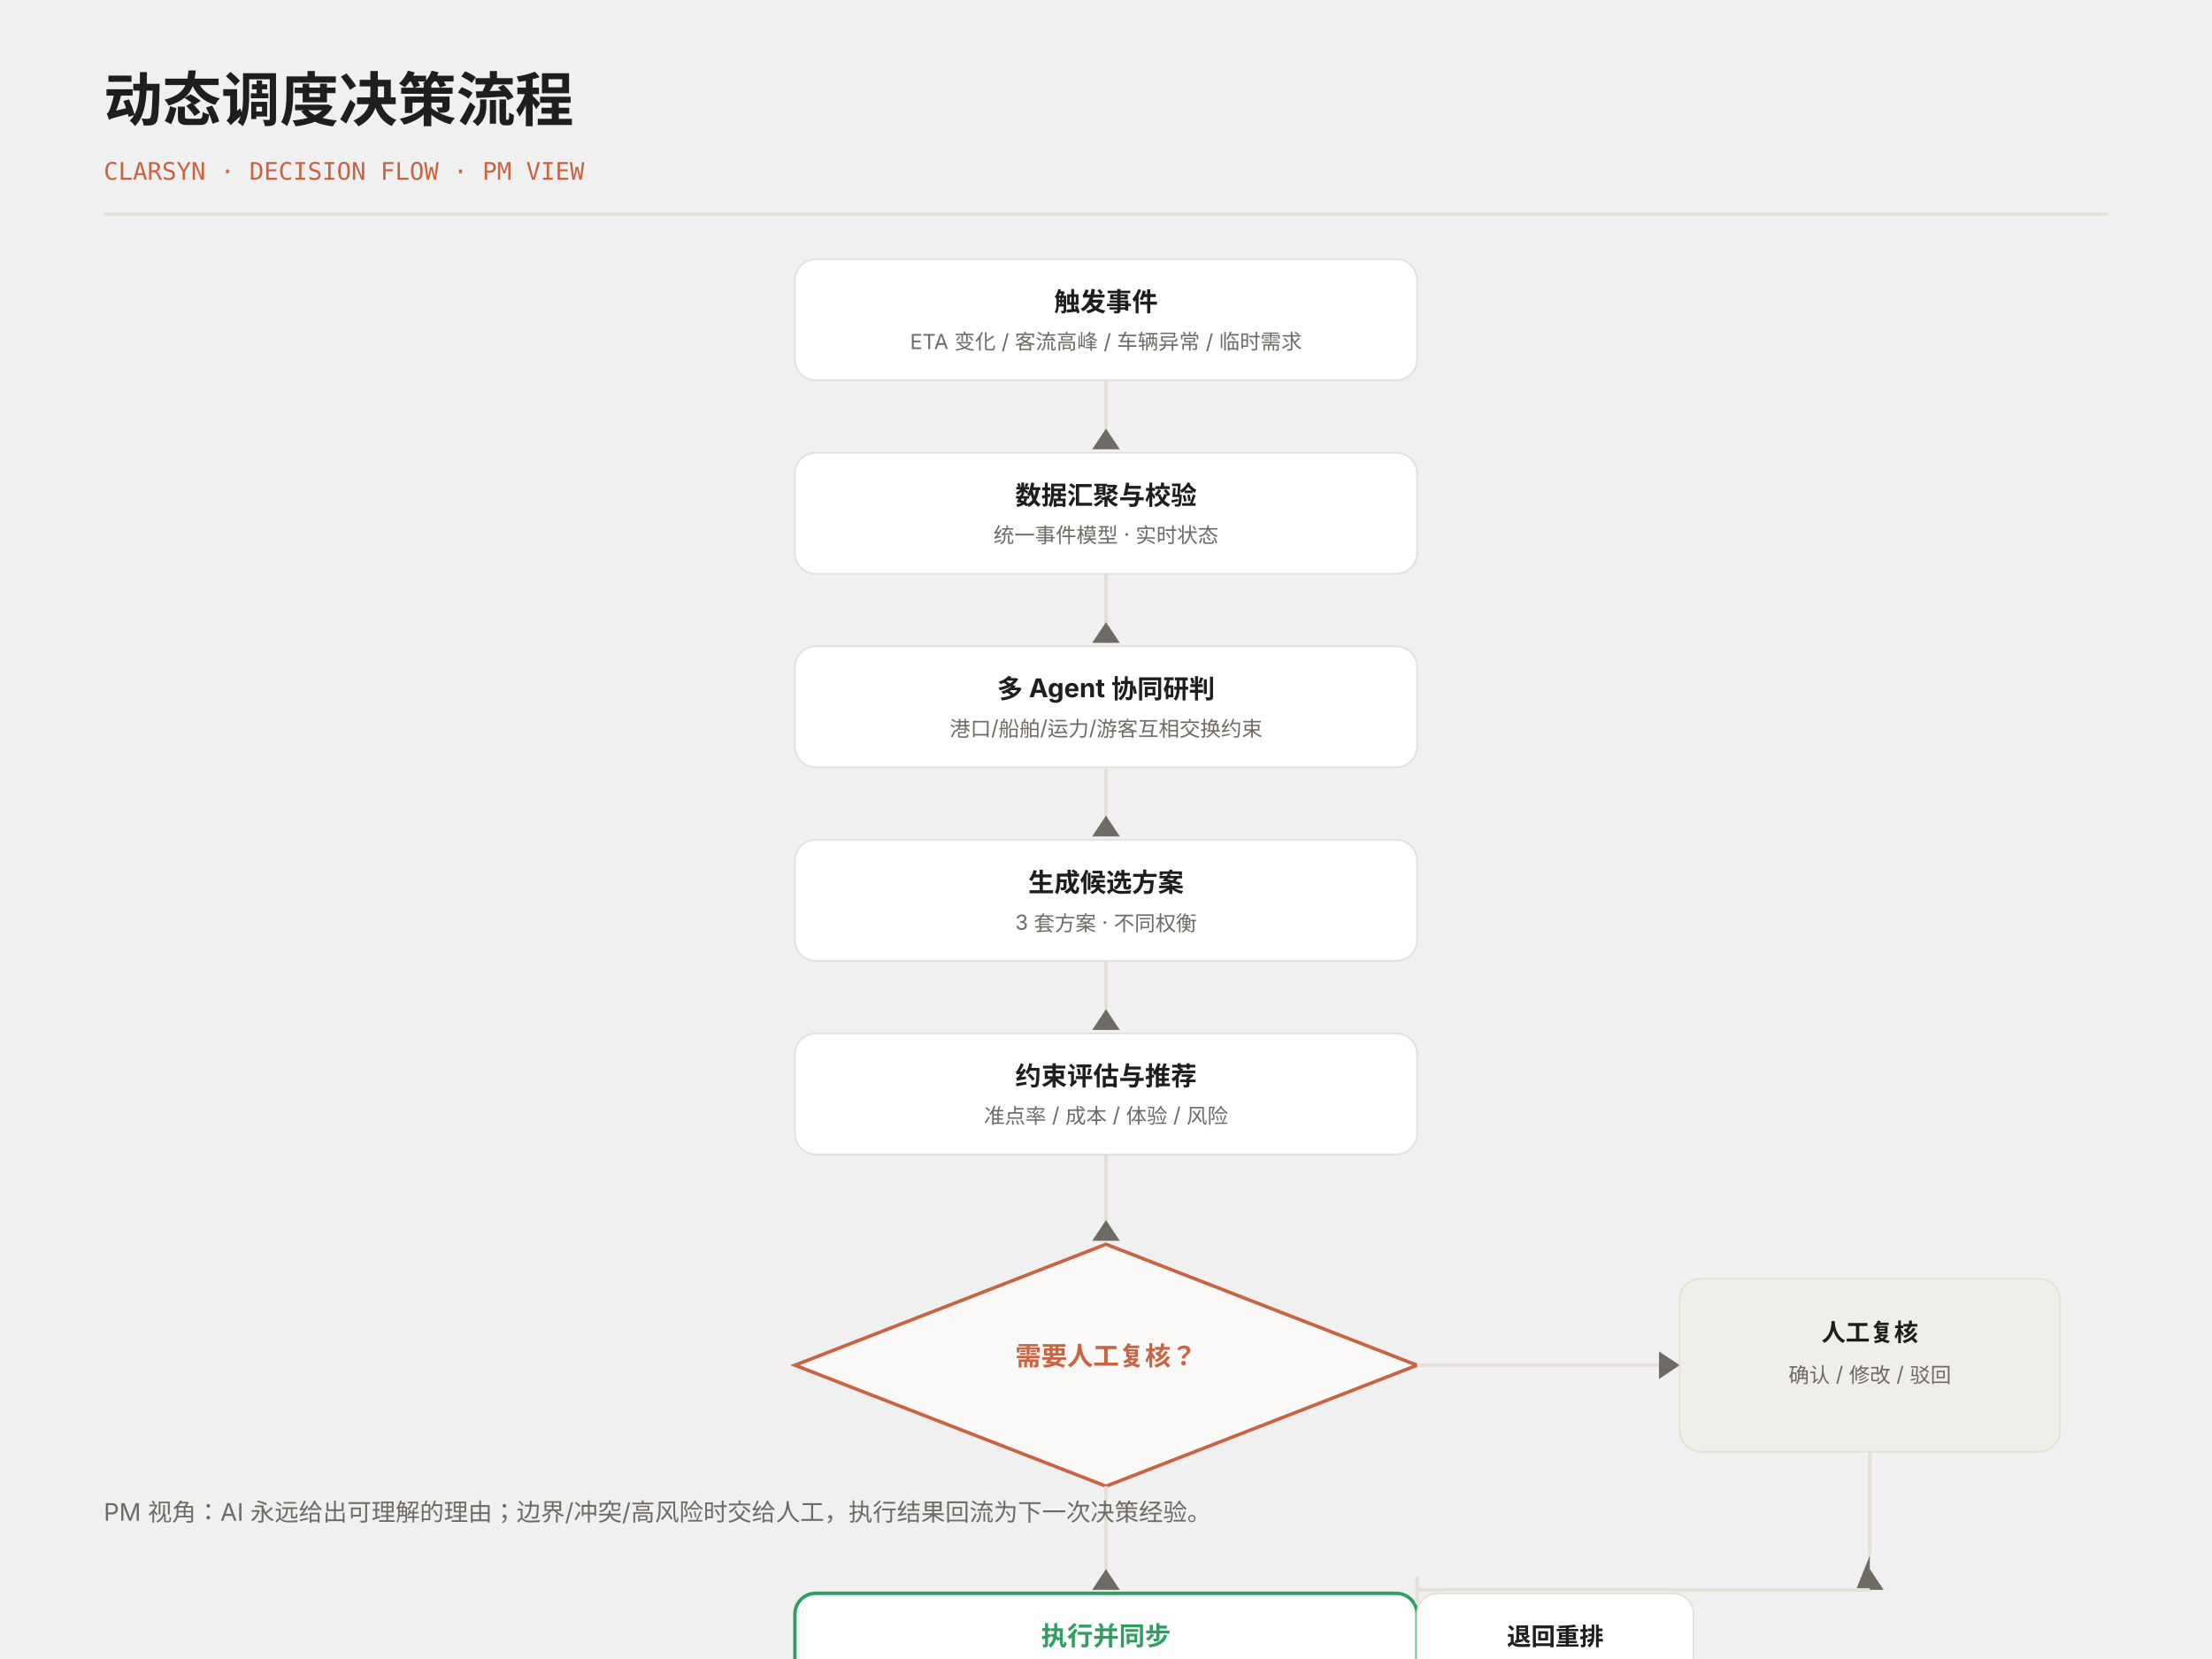
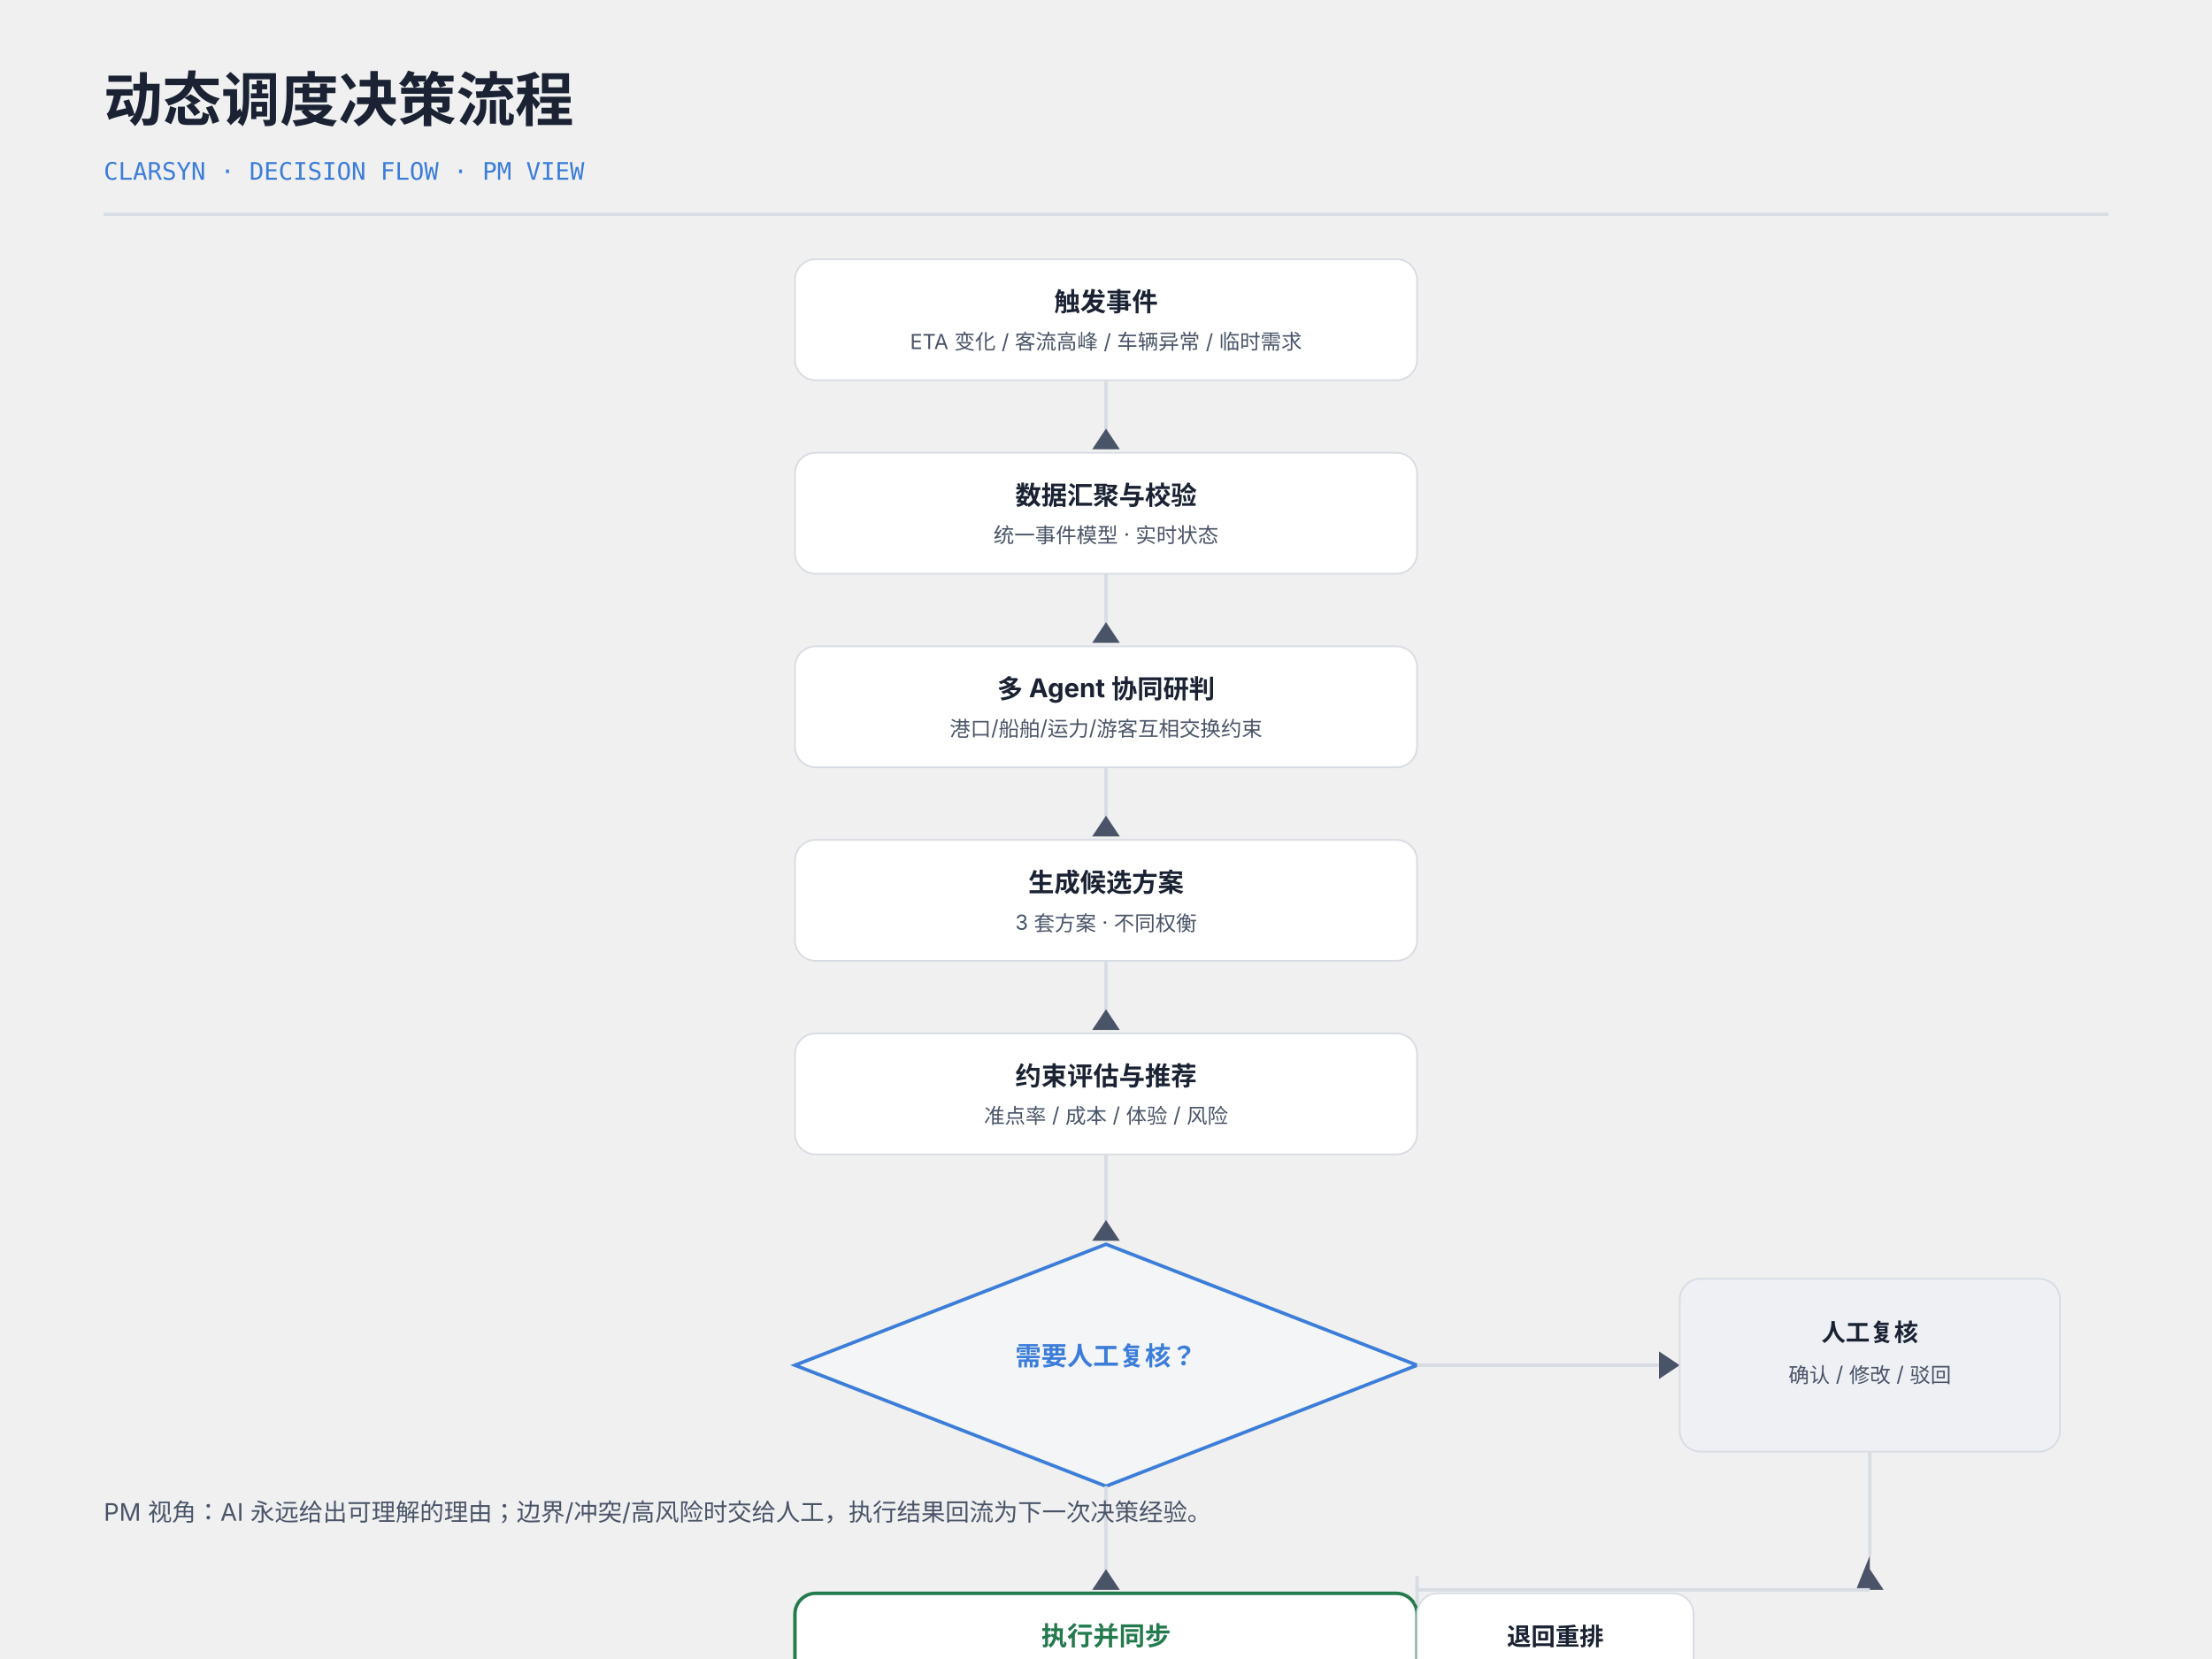
<svg xmlns="http://www.w3.org/2000/svg" width="1280" height="960" viewBox="0 0 1280 960">
-   <text x="60" y="70" font-family="Inter, Segoe UI, sans-serif" font-size="34" font-weight="800" fill="#1F1E1D">动态调度决策流程</text>
-   <text x="60" y="104" font-family="JetBrains Mono, monospace" font-size="14" fill="#C96442">CLARSYN · DECISION FLOW · PM VIEW</text>
-   <line x1="60" y1="124" x2="1220" y2="124" stroke="#E4E0D8" stroke-width="2" />
-   <rect x="460" y="150" width="360" height="70" rx="12" fill="#FFFFFF" stroke="#E4E0D8" />
-   <text x="640" y="180" text-anchor="middle" font-family="Inter, Segoe UI, sans-serif" font-size="15" font-weight="700" fill="#1F1E1D">触发事件</text>
-   <text x="640" y="202" text-anchor="middle" font-family="Inter, Segoe UI, sans-serif" font-size="12" fill="#6F6A63">ETA 变化 / 客流高峰 / 车辆异常 / 临时需求</text>
-   <line x1="640" y1="220" x2="640" y2="260" stroke="#E4E0D8" stroke-width="2" />
-   <path d="M632 260 L640 248 L648 260 Z" fill="#6F6A63" />
-   <rect x="460" y="262" width="360" height="70" rx="12" fill="#FFFFFF" stroke="#E4E0D8" />
-   <text x="640" y="292" text-anchor="middle" font-family="Inter, Segoe UI, sans-serif" font-size="15" font-weight="700" fill="#1F1E1D">数据汇聚与校验</text>
-   <text x="640" y="314" text-anchor="middle" font-family="Inter, Segoe UI, sans-serif" font-size="12" fill="#6F6A63">统一事件模型 · 实时状态</text>
-   <line x1="640" y1="332" x2="640" y2="372" stroke="#E4E0D8" stroke-width="2" />
-   <path d="M632 372 L640 360 L648 372 Z" fill="#6F6A63" />
-   <rect x="460" y="374" width="360" height="70" rx="12" fill="#FFFFFF" stroke="#E4E0D8" />
-   <text x="640" y="404" text-anchor="middle" font-family="Inter, Segoe UI, sans-serif" font-size="15" font-weight="700" fill="#1F1E1D">多 Agent 协同研判</text>
-   <text x="640" y="426" text-anchor="middle" font-family="Inter, Segoe UI, sans-serif" font-size="12" fill="#6F6A63">港口/船舶/运力/游客互相交换约束</text>
-   <line x1="640" y1="444" x2="640" y2="484" stroke="#E4E0D8" stroke-width="2" />
-   <path d="M632 484 L640 472 L648 484 Z" fill="#6F6A63" />
-   <rect x="460" y="486" width="360" height="70" rx="12" fill="#FFFFFF" stroke="#E4E0D8" />
-   <text x="640" y="516" text-anchor="middle" font-family="Inter, Segoe UI, sans-serif" font-size="15" font-weight="700" fill="#1F1E1D">生成候选方案</text>
-   <text x="640" y="538" text-anchor="middle" font-family="Inter, Segoe UI, sans-serif" font-size="12" fill="#6F6A63">3 套方案 · 不同权衡</text>
-   <line x1="640" y1="556" x2="640" y2="596" stroke="#E4E0D8" stroke-width="2" />
-   <path d="M632 596 L640 584 L648 596 Z" fill="#6F6A63" />
-   <rect x="460" y="598" width="360" height="70" rx="12" fill="#FFFFFF" stroke="#E4E0D8" />
-   <text x="640" y="628" text-anchor="middle" font-family="Inter, Segoe UI, sans-serif" font-size="15" font-weight="700" fill="#1F1E1D">约束评估与推荐</text>
-   <text x="640" y="650" text-anchor="middle" font-family="Inter, Segoe UI, sans-serif" font-size="12" fill="#6F6A63">准点率 / 成本 / 体验 / 风险</text>
-   <line x1="640" y1="668" x2="640" y2="718" stroke="#E4E0D8" stroke-width="2" />
-   <path d="M632 718 L640 706 L648 718 Z" fill="#6F6A63" />
-   <path d="M640 720 L820 790 L640 860 L460 790 Z" fill="#FAF9F7" stroke="#C96442" stroke-width="2" />
-   <text x="640" y="790" text-anchor="middle" font-family="Inter, Segoe UI, sans-serif" font-size="15" font-weight="800" fill="#C96442">需要人工复核？</text>
-   <line x1="640" y1="860" x2="640" y2="920" stroke="#E4E0D8" stroke-width="2" />
-   <path d="M632 920 L640 908 L648 920 Z" fill="#6F6A63" />
-   <rect x="460" y="922" width="360" height="70" rx="12" fill="#FFFFFF" stroke="#2F9E63" stroke-width="2" />
-   <text x="640" y="952" text-anchor="middle" font-family="Inter, Segoe UI, sans-serif" font-size="15" font-weight="800" fill="#2F9E63">执行并同步</text>
-   <text x="640" y="974" text-anchor="middle" font-family="Inter, Segoe UI, sans-serif" font-size="12" fill="#6F6A63">各端确认 · 状态回写</text>
-   <line x1="820" y1="790" x2="960" y2="790" stroke="#E4E0D8" stroke-width="2" />
-   <path d="M960 782 L960 798 L972 790 Z" fill="#6F6A63" />
-   <rect x="972" y="740" width="220" height="100" rx="12" fill="#F0EEE8" stroke="#E4E0D8" />
-   <text x="1082" y="776" text-anchor="middle" font-family="Inter, Segoe UI, sans-serif" font-size="14" font-weight="700" fill="#1F1E1D">人工复核</text>
-   <text x="1082" y="800" text-anchor="middle" font-family="Inter, Segoe UI, sans-serif" font-size="12" fill="#6F6A63">确认 / 修改 / 驳回</text>
-   <line x1="1082" y1="840" x2="1082" y2="900" stroke="#E4E0D8" stroke-width="2" />
-   <path d="M1082 900 L1082 908 L1090 920 L1074 920 Z" fill="#6F6A63" />
-   <line x1="1082" y1="920" x2="820" y2="920" stroke="#E4E0D8" stroke-width="2" />
-   <line x1="820" y1="912" x2="820" y2="928" stroke="#E4E0D8" stroke-width="2" />
-   <rect x="820" y="922" width="160" height="70" rx="12" fill="#FFFFFF" stroke="#E4E0D8" />
-   <text x="900" y="952" text-anchor="middle" font-family="Inter, Segoe UI, sans-serif" font-size="14" font-weight="700" fill="#1F1E1D">退回重排</text>
-   <text x="900" y="974" text-anchor="middle" font-family="Inter, Segoe UI, sans-serif" font-size="11" fill="#6F6A63">补充约束</text>
-   <text x="60" y="880" font-family="Inter, Segoe UI, sans-serif" font-size="14" fill="#6F6A63">PM 视角：AI 永远给出可理解的理由；边界/冲突/高风险时交给人工，执行结果回流为下一次决策经验。</text>
+   <text x="60" y="70" font-family="Inter, Segoe UI, sans-serif" font-size="34" font-weight="800" fill="#1A2233">动态调度决策流程</text>
+   <text x="60" y="104" font-family="JetBrains Mono, monospace" font-size="14" fill="#3B7DD8">CLARSYN · DECISION FLOW · PM VIEW</text>
+   <line x1="60" y1="124" x2="1220" y2="124" stroke="#D8DCE3" stroke-width="2" />
+   <rect x="460" y="150" width="360" height="70" rx="12" fill="#FFFFFF" stroke="#D8DCE3" />
+   <text x="640" y="180" text-anchor="middle" font-family="Inter, Segoe UI, sans-serif" font-size="15" font-weight="700" fill="#1A2233">触发事件</text>
+   <text x="640" y="202" text-anchor="middle" font-family="Inter, Segoe UI, sans-serif" font-size="12" fill="#4A5468">ETA 变化 / 客流高峰 / 车辆异常 / 临时需求</text>
+   <line x1="640" y1="220" x2="640" y2="260" stroke="#D8DCE3" stroke-width="2" />
+   <path d="M632 260 L640 248 L648 260 Z" fill="#4A5468" />
+   <rect x="460" y="262" width="360" height="70" rx="12" fill="#FFFFFF" stroke="#D8DCE3" />
+   <text x="640" y="292" text-anchor="middle" font-family="Inter, Segoe UI, sans-serif" font-size="15" font-weight="700" fill="#1A2233">数据汇聚与校验</text>
+   <text x="640" y="314" text-anchor="middle" font-family="Inter, Segoe UI, sans-serif" font-size="12" fill="#4A5468">统一事件模型 · 实时状态</text>
+   <line x1="640" y1="332" x2="640" y2="372" stroke="#D8DCE3" stroke-width="2" />
+   <path d="M632 372 L640 360 L648 372 Z" fill="#4A5468" />
+   <rect x="460" y="374" width="360" height="70" rx="12" fill="#FFFFFF" stroke="#D8DCE3" />
+   <text x="640" y="404" text-anchor="middle" font-family="Inter, Segoe UI, sans-serif" font-size="15" font-weight="700" fill="#1A2233">多 Agent 协同研判</text>
+   <text x="640" y="426" text-anchor="middle" font-family="Inter, Segoe UI, sans-serif" font-size="12" fill="#4A5468">港口/船舶/运力/游客互相交换约束</text>
+   <line x1="640" y1="444" x2="640" y2="484" stroke="#D8DCE3" stroke-width="2" />
+   <path d="M632 484 L640 472 L648 484 Z" fill="#4A5468" />
+   <rect x="460" y="486" width="360" height="70" rx="12" fill="#FFFFFF" stroke="#D8DCE3" />
+   <text x="640" y="516" text-anchor="middle" font-family="Inter, Segoe UI, sans-serif" font-size="15" font-weight="700" fill="#1A2233">生成候选方案</text>
+   <text x="640" y="538" text-anchor="middle" font-family="Inter, Segoe UI, sans-serif" font-size="12" fill="#4A5468">3 套方案 · 不同权衡</text>
+   <line x1="640" y1="556" x2="640" y2="596" stroke="#D8DCE3" stroke-width="2" />
+   <path d="M632 596 L640 584 L648 596 Z" fill="#4A5468" />
+   <rect x="460" y="598" width="360" height="70" rx="12" fill="#FFFFFF" stroke="#D8DCE3" />
+   <text x="640" y="628" text-anchor="middle" font-family="Inter, Segoe UI, sans-serif" font-size="15" font-weight="700" fill="#1A2233">约束评估与推荐</text>
+   <text x="640" y="650" text-anchor="middle" font-family="Inter, Segoe UI, sans-serif" font-size="12" fill="#4A5468">准点率 / 成本 / 体验 / 风险</text>
+   <line x1="640" y1="668" x2="640" y2="718" stroke="#D8DCE3" stroke-width="2" />
+   <path d="M632 718 L640 706 L648 718 Z" fill="#4A5468" />
+   <path d="M640 720 L820 790 L640 860 L460 790 Z" fill="#F4F5F7" stroke="#3B7DD8" stroke-width="2" />
+   <text x="640" y="790" text-anchor="middle" font-family="Inter, Segoe UI, sans-serif" font-size="15" font-weight="800" fill="#3B7DD8">需要人工复核？</text>
+   <line x1="640" y1="860" x2="640" y2="920" stroke="#D8DCE3" stroke-width="2" />
+   <path d="M632 920 L640 908 L648 920 Z" fill="#4A5468" />
+   <rect x="460" y="922" width="360" height="70" rx="12" fill="#FFFFFF" stroke="#237A4C" stroke-width="2" />
+   <text x="640" y="952" text-anchor="middle" font-family="Inter, Segoe UI, sans-serif" font-size="15" font-weight="800" fill="#237A4C">执行并同步</text>
+   <text x="640" y="974" text-anchor="middle" font-family="Inter, Segoe UI, sans-serif" font-size="12" fill="#4A5468">各端确认 · 状态回写</text>
+   <line x1="820" y1="790" x2="960" y2="790" stroke="#D8DCE3" stroke-width="2" />
+   <path d="M960 782 L960 798 L972 790 Z" fill="#4A5468" />
+   <rect x="972" y="740" width="220" height="100" rx="12" fill="#EEF0F4" stroke="#D8DCE3" />
+   <text x="1082" y="776" text-anchor="middle" font-family="Inter, Segoe UI, sans-serif" font-size="14" font-weight="700" fill="#1A2233">人工复核</text>
+   <text x="1082" y="800" text-anchor="middle" font-family="Inter, Segoe UI, sans-serif" font-size="12" fill="#4A5468">确认 / 修改 / 驳回</text>
+   <line x1="1082" y1="840" x2="1082" y2="900" stroke="#D8DCE3" stroke-width="2" />
+   <path d="M1082 900 L1082 908 L1090 920 L1074 920 Z" fill="#4A5468" />
+   <line x1="1082" y1="920" x2="820" y2="920" stroke="#D8DCE3" stroke-width="2" />
+   <line x1="820" y1="912" x2="820" y2="928" stroke="#D8DCE3" stroke-width="2" />
+   <rect x="820" y="922" width="160" height="70" rx="12" fill="#FFFFFF" stroke="#D8DCE3" />
+   <text x="900" y="952" text-anchor="middle" font-family="Inter, Segoe UI, sans-serif" font-size="14" font-weight="700" fill="#1A2233">退回重排</text>
+   <text x="900" y="974" text-anchor="middle" font-family="Inter, Segoe UI, sans-serif" font-size="11" fill="#4A5468">补充约束</text>
+   <text x="60" y="880" font-family="Inter, Segoe UI, sans-serif" font-size="14" fill="#4A5468">PM 视角：AI 永远给出可理解的理由；边界/冲突/高风险时交给人工，执行结果回流为下一次决策经验。</text>
</svg>
